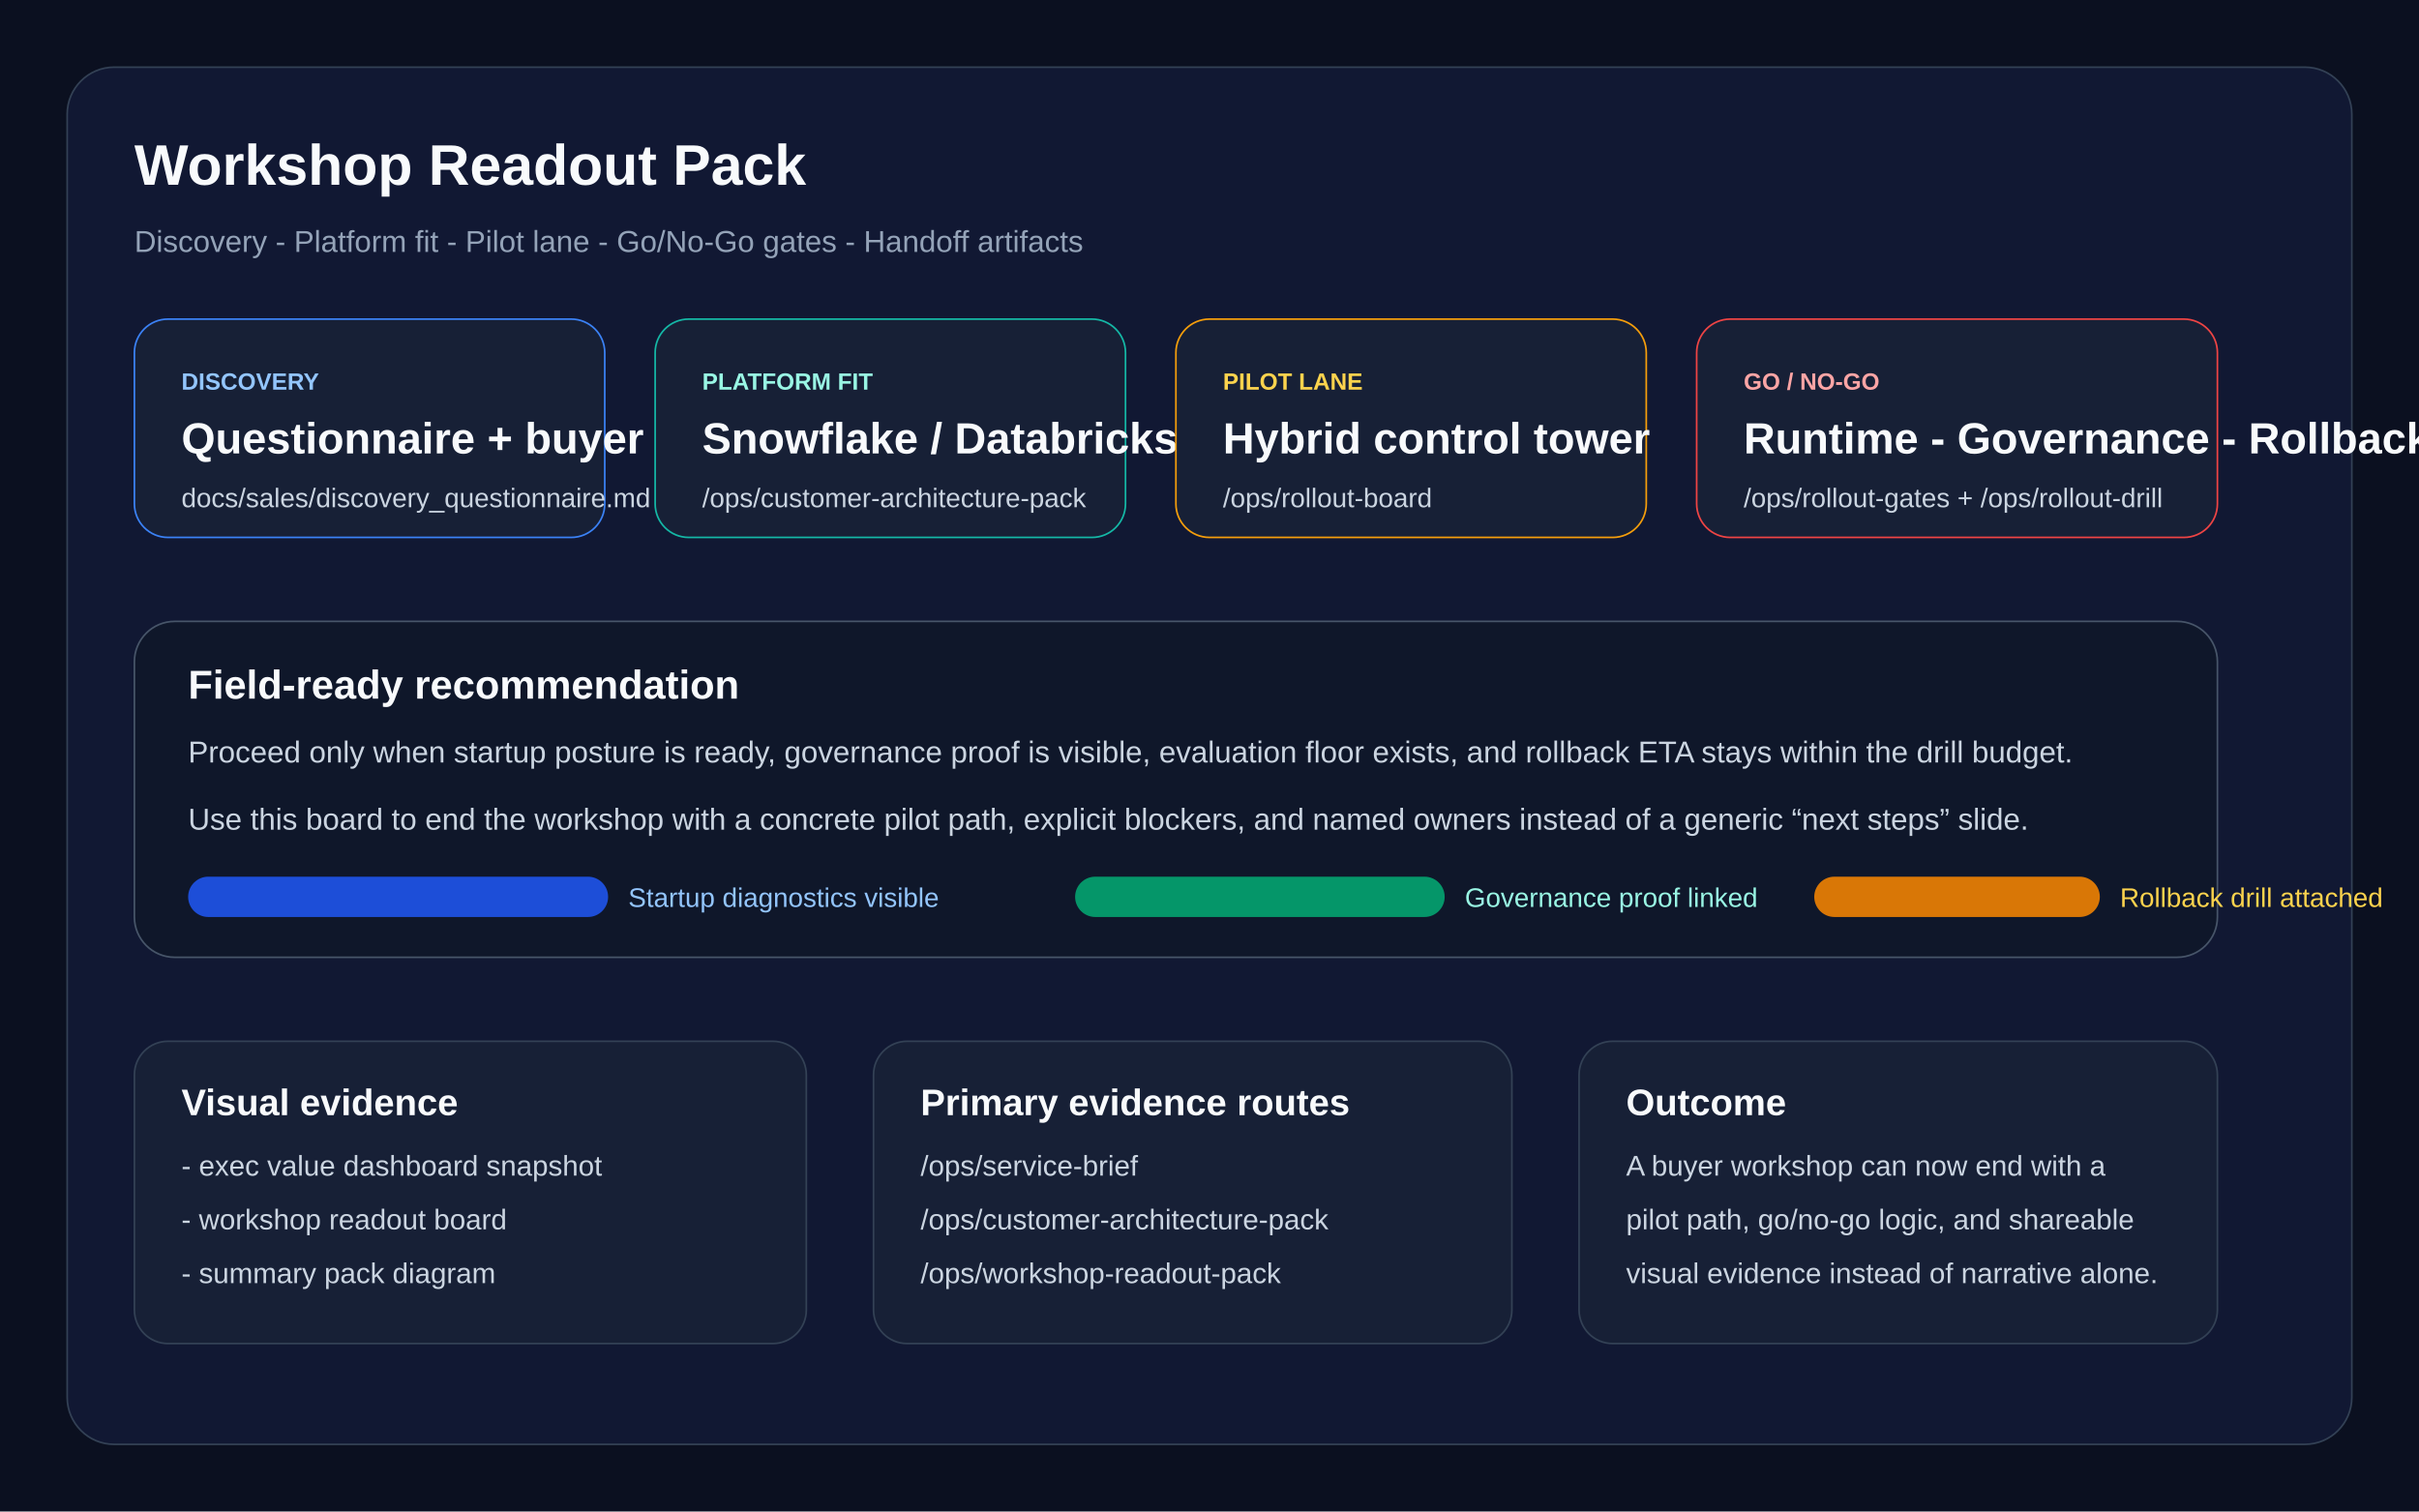
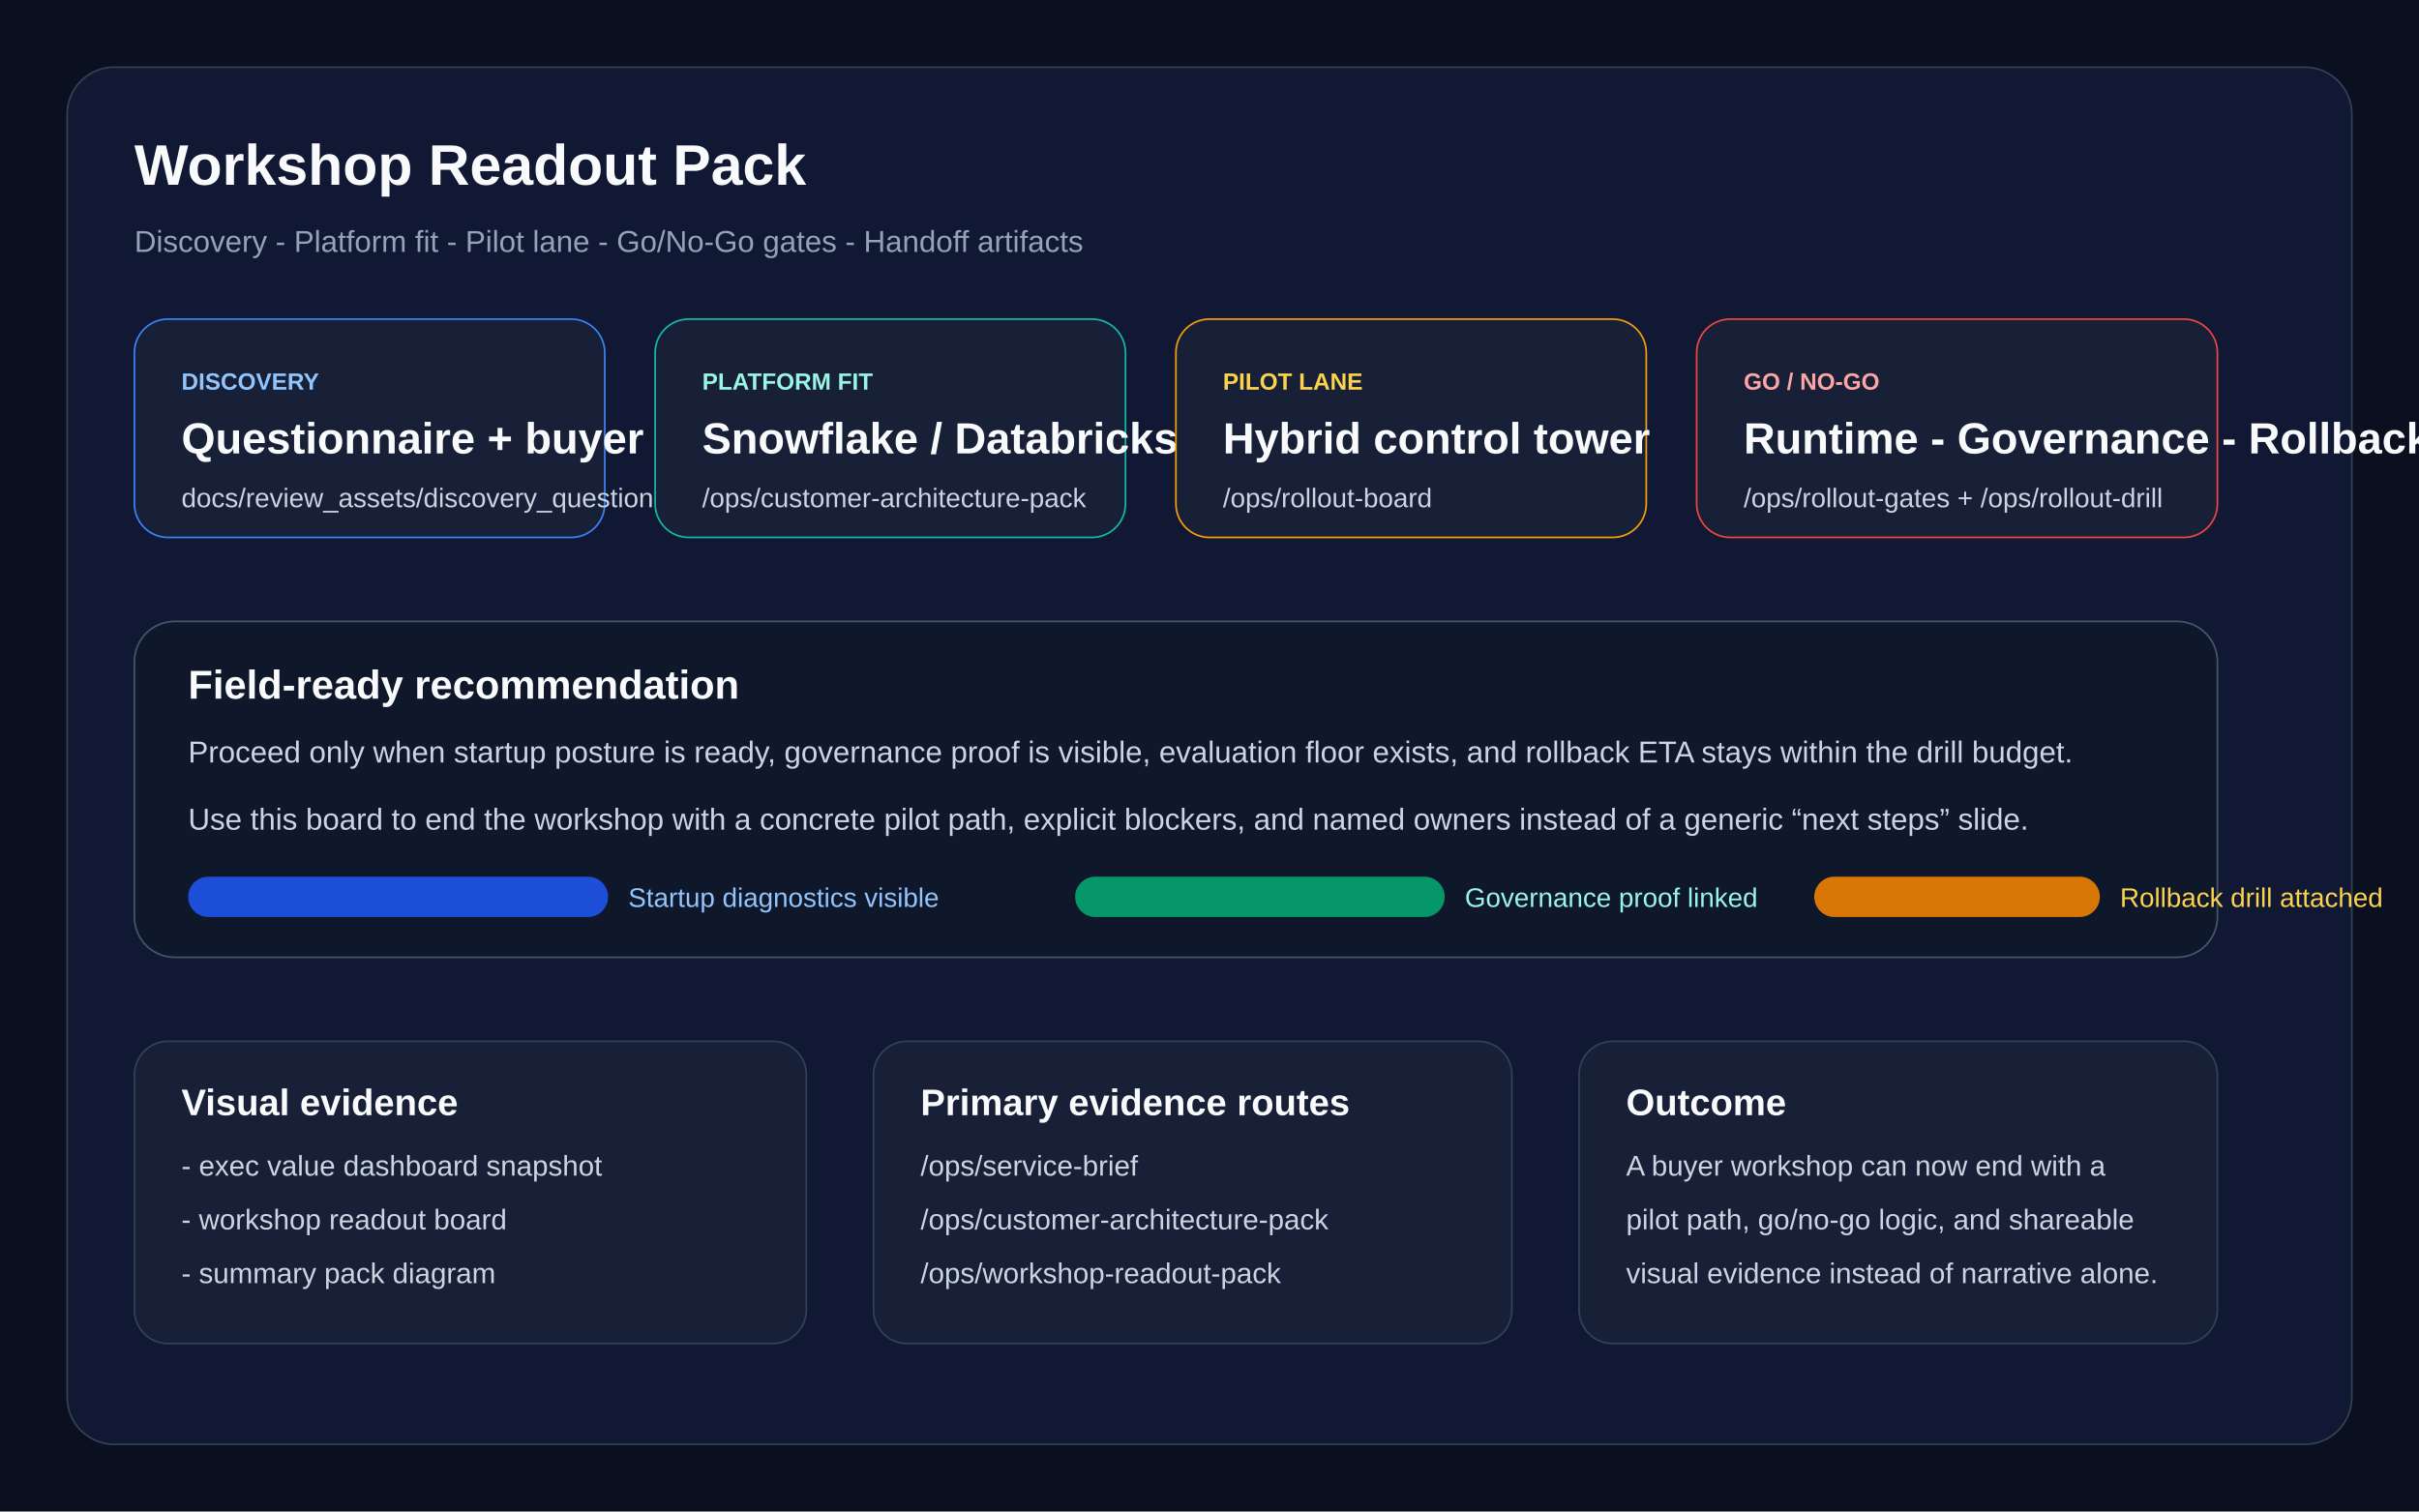
<svg xmlns="http://www.w3.org/2000/svg" width="1440" height="900" viewBox="0 0 1440 900" fill="none" role="img" aria-labelledby="title desc">
  <rect width="1440" height="900" fill="#0B1020" />
  <rect x="40" y="40" width="1360" height="820" rx="28" fill="#111833" stroke="#334155" />
  <text x="80" y="110" fill="#F8FAFC" font-family="Arial, sans-serif" font-size="34" font-weight="700">Workshop Readout Pack</text>
  <text x="80" y="150" fill="#94A3B8" font-family="Arial, sans-serif" font-size="18">Discovery - Platform fit - Pilot lane - Go/No-Go gates - Handoff artifacts</text>
  <rect x="80" y="190" width="280" height="130" rx="20" fill="#172036" stroke="#3B82F6" />
  <text x="108" y="232" fill="#93C5FD" font-family="Arial, sans-serif" font-size="14" font-weight="700">DISCOVERY</text>
  <text x="108" y="270" fill="#F8FAFC" font-family="Arial, sans-serif" font-size="26" font-weight="700">Questionnaire + buyer map</text>
-   <text x="108" y="302" fill="#CBD5E1" font-family="Arial, sans-serif" font-size="16">docs/sales/discovery_questionnaire.md</text>
+   <text x="108" y="302" fill="#CBD5E1" font-family="Arial, sans-serif" font-size="16">docs/review_assets/discovery_questionnaire.md</text>
  <rect x="390" y="190" width="280" height="130" rx="20" fill="#172036" stroke="#14B8A6" />
  <text x="418" y="232" fill="#99F6E4" font-family="Arial, sans-serif" font-size="14" font-weight="700">PLATFORM FIT</text>
  <text x="418" y="270" fill="#F8FAFC" font-family="Arial, sans-serif" font-size="26" font-weight="700">Snowflake / Databricks / Palantir</text>
  <text x="418" y="302" fill="#CBD5E1" font-family="Arial, sans-serif" font-size="16">/ops/customer-architecture-pack</text>
  <rect x="700" y="190" width="280" height="130" rx="20" fill="#172036" stroke="#F59E0B" />
  <text x="728" y="232" fill="#FCD34D" font-family="Arial, sans-serif" font-size="14" font-weight="700">PILOT LANE</text>
  <text x="728" y="270" fill="#F8FAFC" font-family="Arial, sans-serif" font-size="26" font-weight="700">Hybrid control tower</text>
  <text x="728" y="302" fill="#CBD5E1" font-family="Arial, sans-serif" font-size="16">/ops/rollout-board</text>
  <rect x="1010" y="190" width="310" height="130" rx="20" fill="#172036" stroke="#EF4444" />
  <text x="1038" y="232" fill="#FCA5A5" font-family="Arial, sans-serif" font-size="14" font-weight="700">GO / NO-GO</text>
  <text x="1038" y="270" fill="#F8FAFC" font-family="Arial, sans-serif" font-size="26" font-weight="700">Runtime - Governance - Rollback</text>
  <text x="1038" y="302" fill="#CBD5E1" font-family="Arial, sans-serif" font-size="16">/ops/rollout-gates + /ops/rollout-drill</text>
  <rect x="80" y="370" width="1240" height="200" rx="24" fill="#0F172A" stroke="#475569" />
  <text x="112" y="416" fill="#F8FAFC" font-family="Arial, sans-serif" font-size="24" font-weight="700">Field-ready recommendation</text>
  <text x="112" y="454" fill="#CBD5E1" font-family="Arial, sans-serif" font-size="18">Proceed only when startup posture is ready, governance proof is visible, evaluation floor exists, and rollback ETA stays within the drill budget.</text>
  <text x="112" y="494" fill="#CBD5E1" font-family="Arial, sans-serif" font-size="18">Use this board to end the workshop with a concrete pilot path, explicit blockers, and named owners instead of a generic “next steps” slide.</text>
  <rect x="112" y="522" width="250" height="24" rx="12" fill="#1D4ED8" />
  <text x="374" y="540" fill="#93C5FD" font-family="Arial, sans-serif" font-size="16">Startup diagnostics visible</text>
  <rect x="640" y="522" width="220" height="24" rx="12" fill="#059669" />
  <text x="872" y="540" fill="#99F6E4" font-family="Arial, sans-serif" font-size="16">Governance proof linked</text>
  <rect x="1080" y="522" width="170" height="24" rx="12" fill="#D97706" />
  <text x="1262" y="540" fill="#FCD34D" font-family="Arial, sans-serif" font-size="16">Rollback drill attached</text>
  <rect x="80" y="620" width="400" height="180" rx="20" fill="#172036" stroke="#334155" />
  <text x="108" y="664" fill="#F8FAFC" font-family="Arial, sans-serif" font-size="22" font-weight="700">Visual evidence</text>
  <text x="108" y="700" fill="#CBD5E1" font-family="Arial, sans-serif" font-size="17">- exec value dashboard snapshot</text>
  <text x="108" y="732" fill="#CBD5E1" font-family="Arial, sans-serif" font-size="17">- workshop readout board</text>
  <text x="108" y="764" fill="#CBD5E1" font-family="Arial, sans-serif" font-size="17">- summary pack diagram</text>
  <rect x="520" y="620" width="380" height="180" rx="20" fill="#172036" stroke="#334155" />
  <text x="548" y="664" fill="#F8FAFC" font-family="Arial, sans-serif" font-size="22" font-weight="700">Primary evidence routes</text>
  <text x="548" y="700" fill="#CBD5E1" font-family="Arial, sans-serif" font-size="17">/ops/service-brief</text>
  <text x="548" y="732" fill="#CBD5E1" font-family="Arial, sans-serif" font-size="17">/ops/customer-architecture-pack</text>
  <text x="548" y="764" fill="#CBD5E1" font-family="Arial, sans-serif" font-size="17">/ops/workshop-readout-pack</text>
  <rect x="940" y="620" width="380" height="180" rx="20" fill="#172036" stroke="#334155" />
  <text x="968" y="664" fill="#F8FAFC" font-family="Arial, sans-serif" font-size="22" font-weight="700">Outcome</text>
  <text x="968" y="700" fill="#CBD5E1" font-family="Arial, sans-serif" font-size="17">A buyer workshop can now end with a</text>
  <text x="968" y="732" fill="#CBD5E1" font-family="Arial, sans-serif" font-size="17">pilot path, go/no-go logic, and shareable</text>
  <text x="968" y="764" fill="#CBD5E1" font-family="Arial, sans-serif" font-size="17">visual evidence instead of narrative alone.</text>
</svg>
